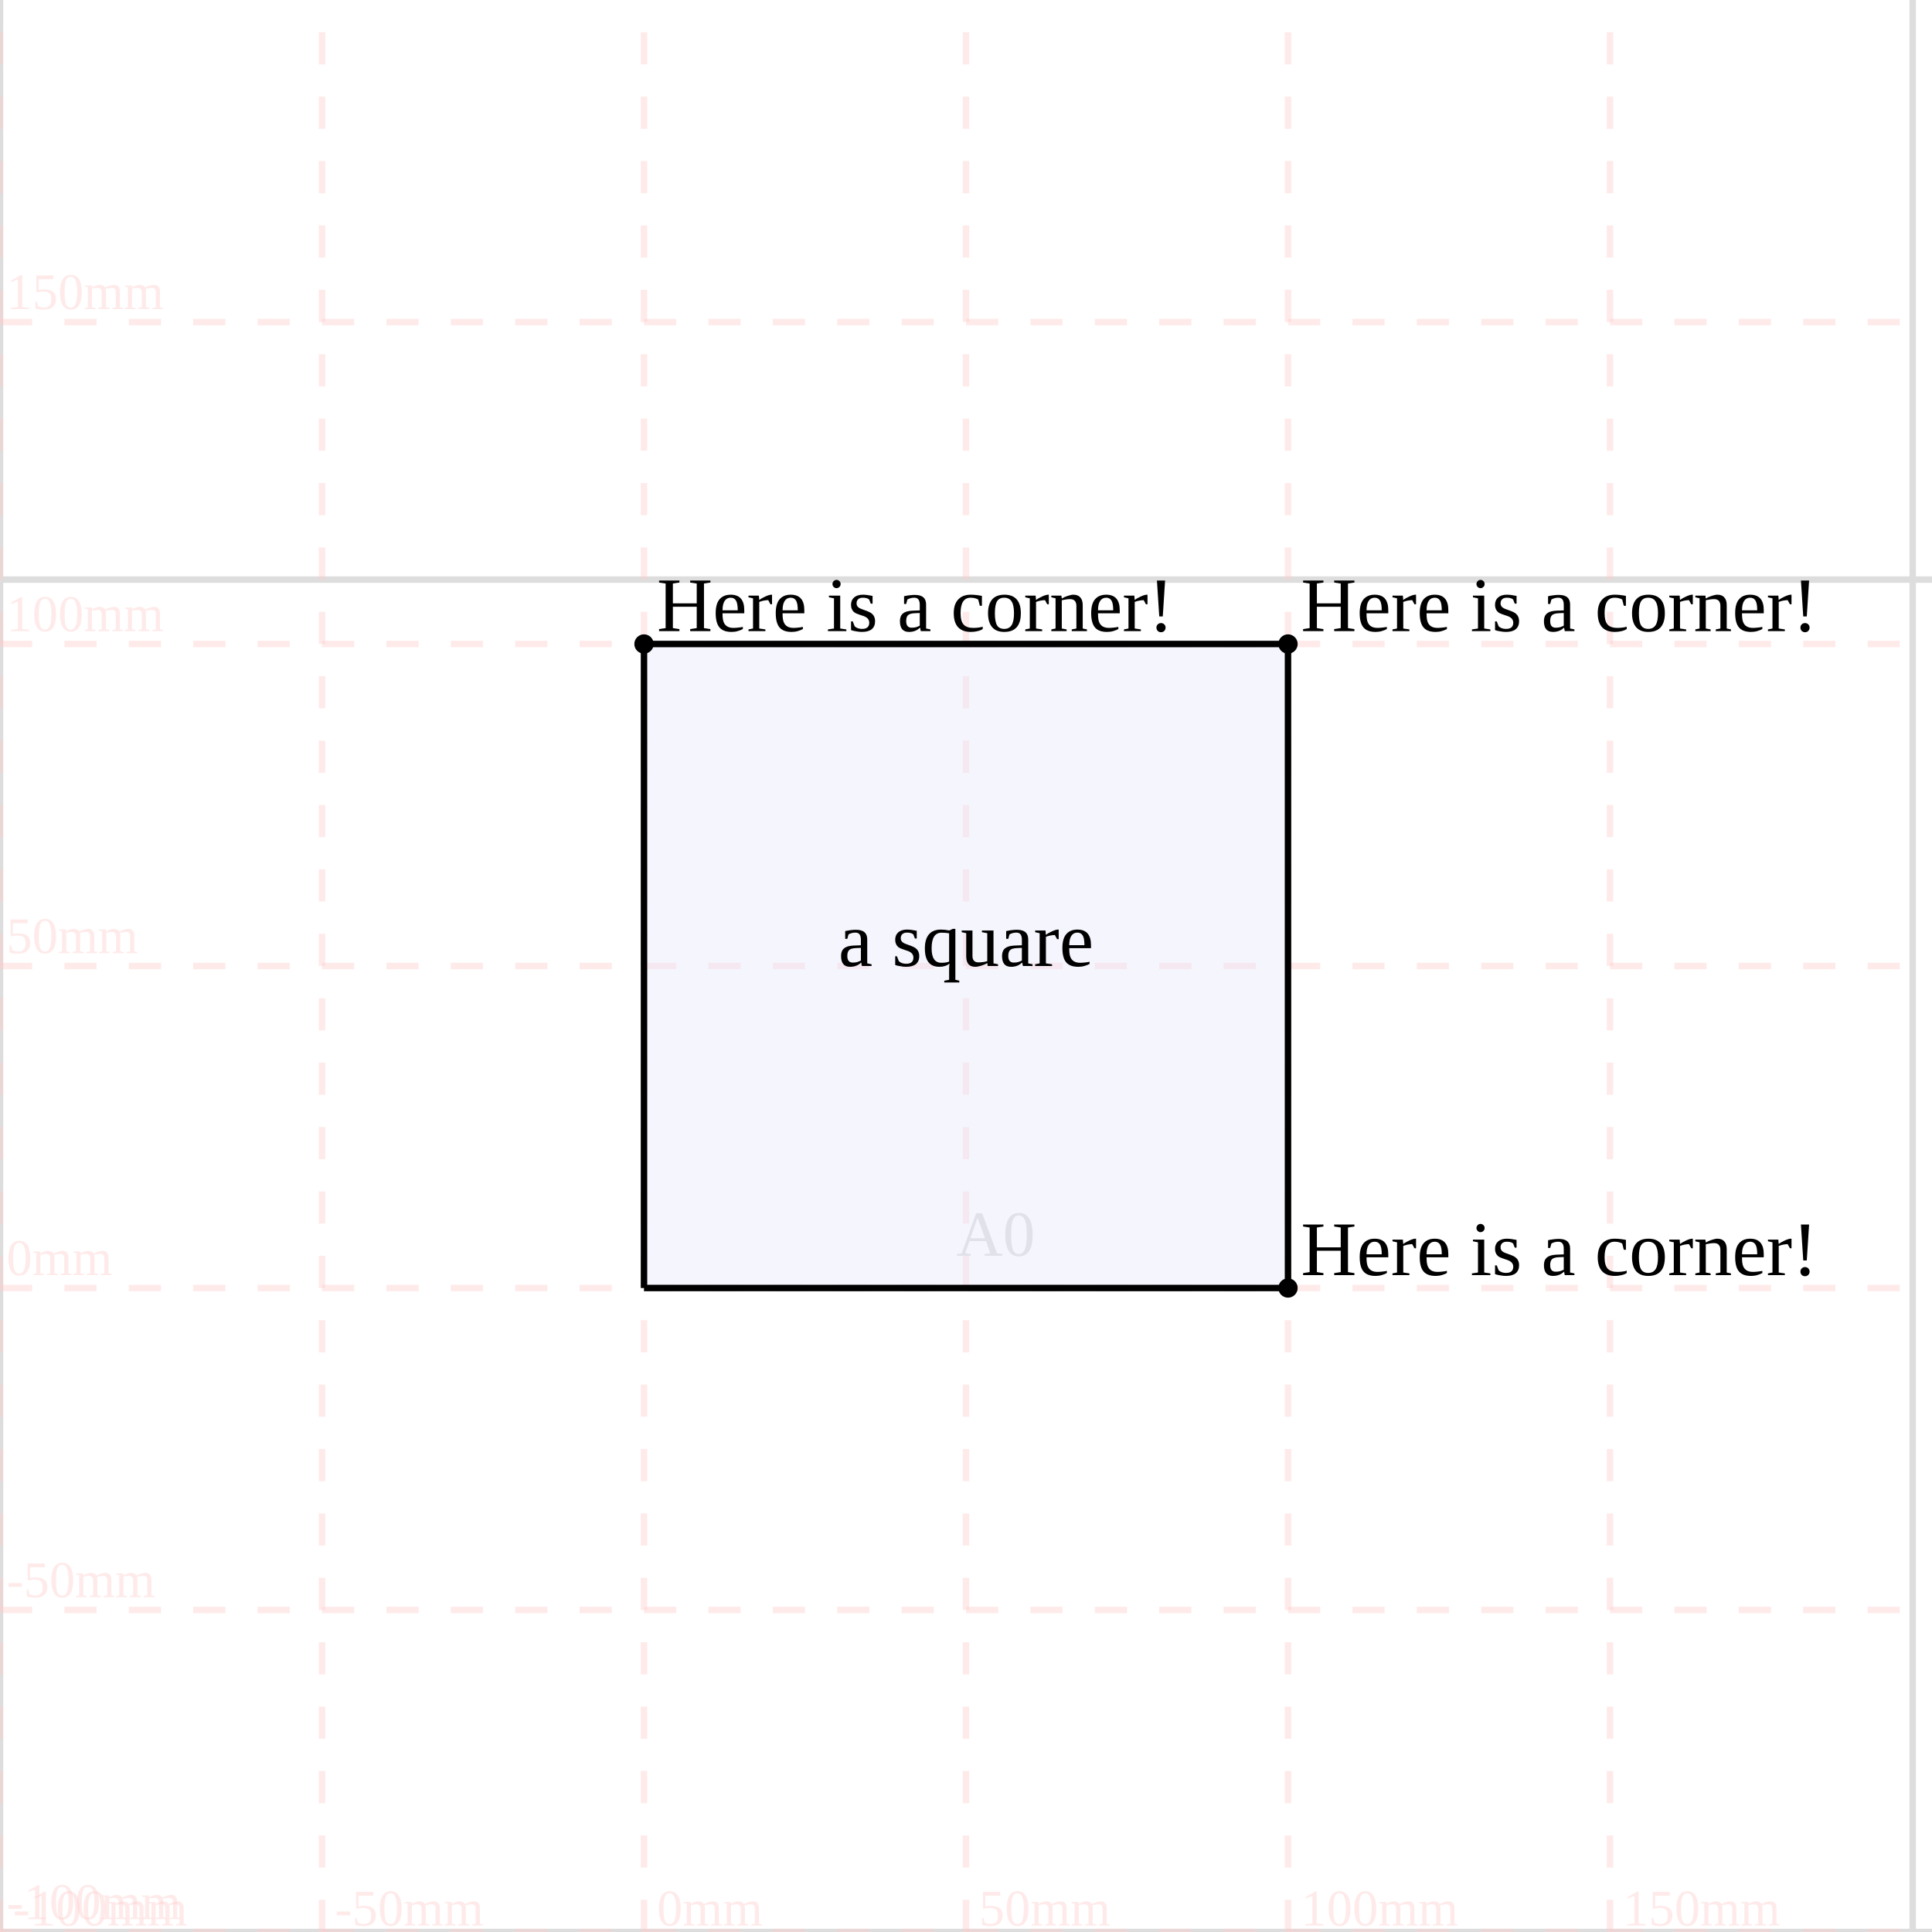
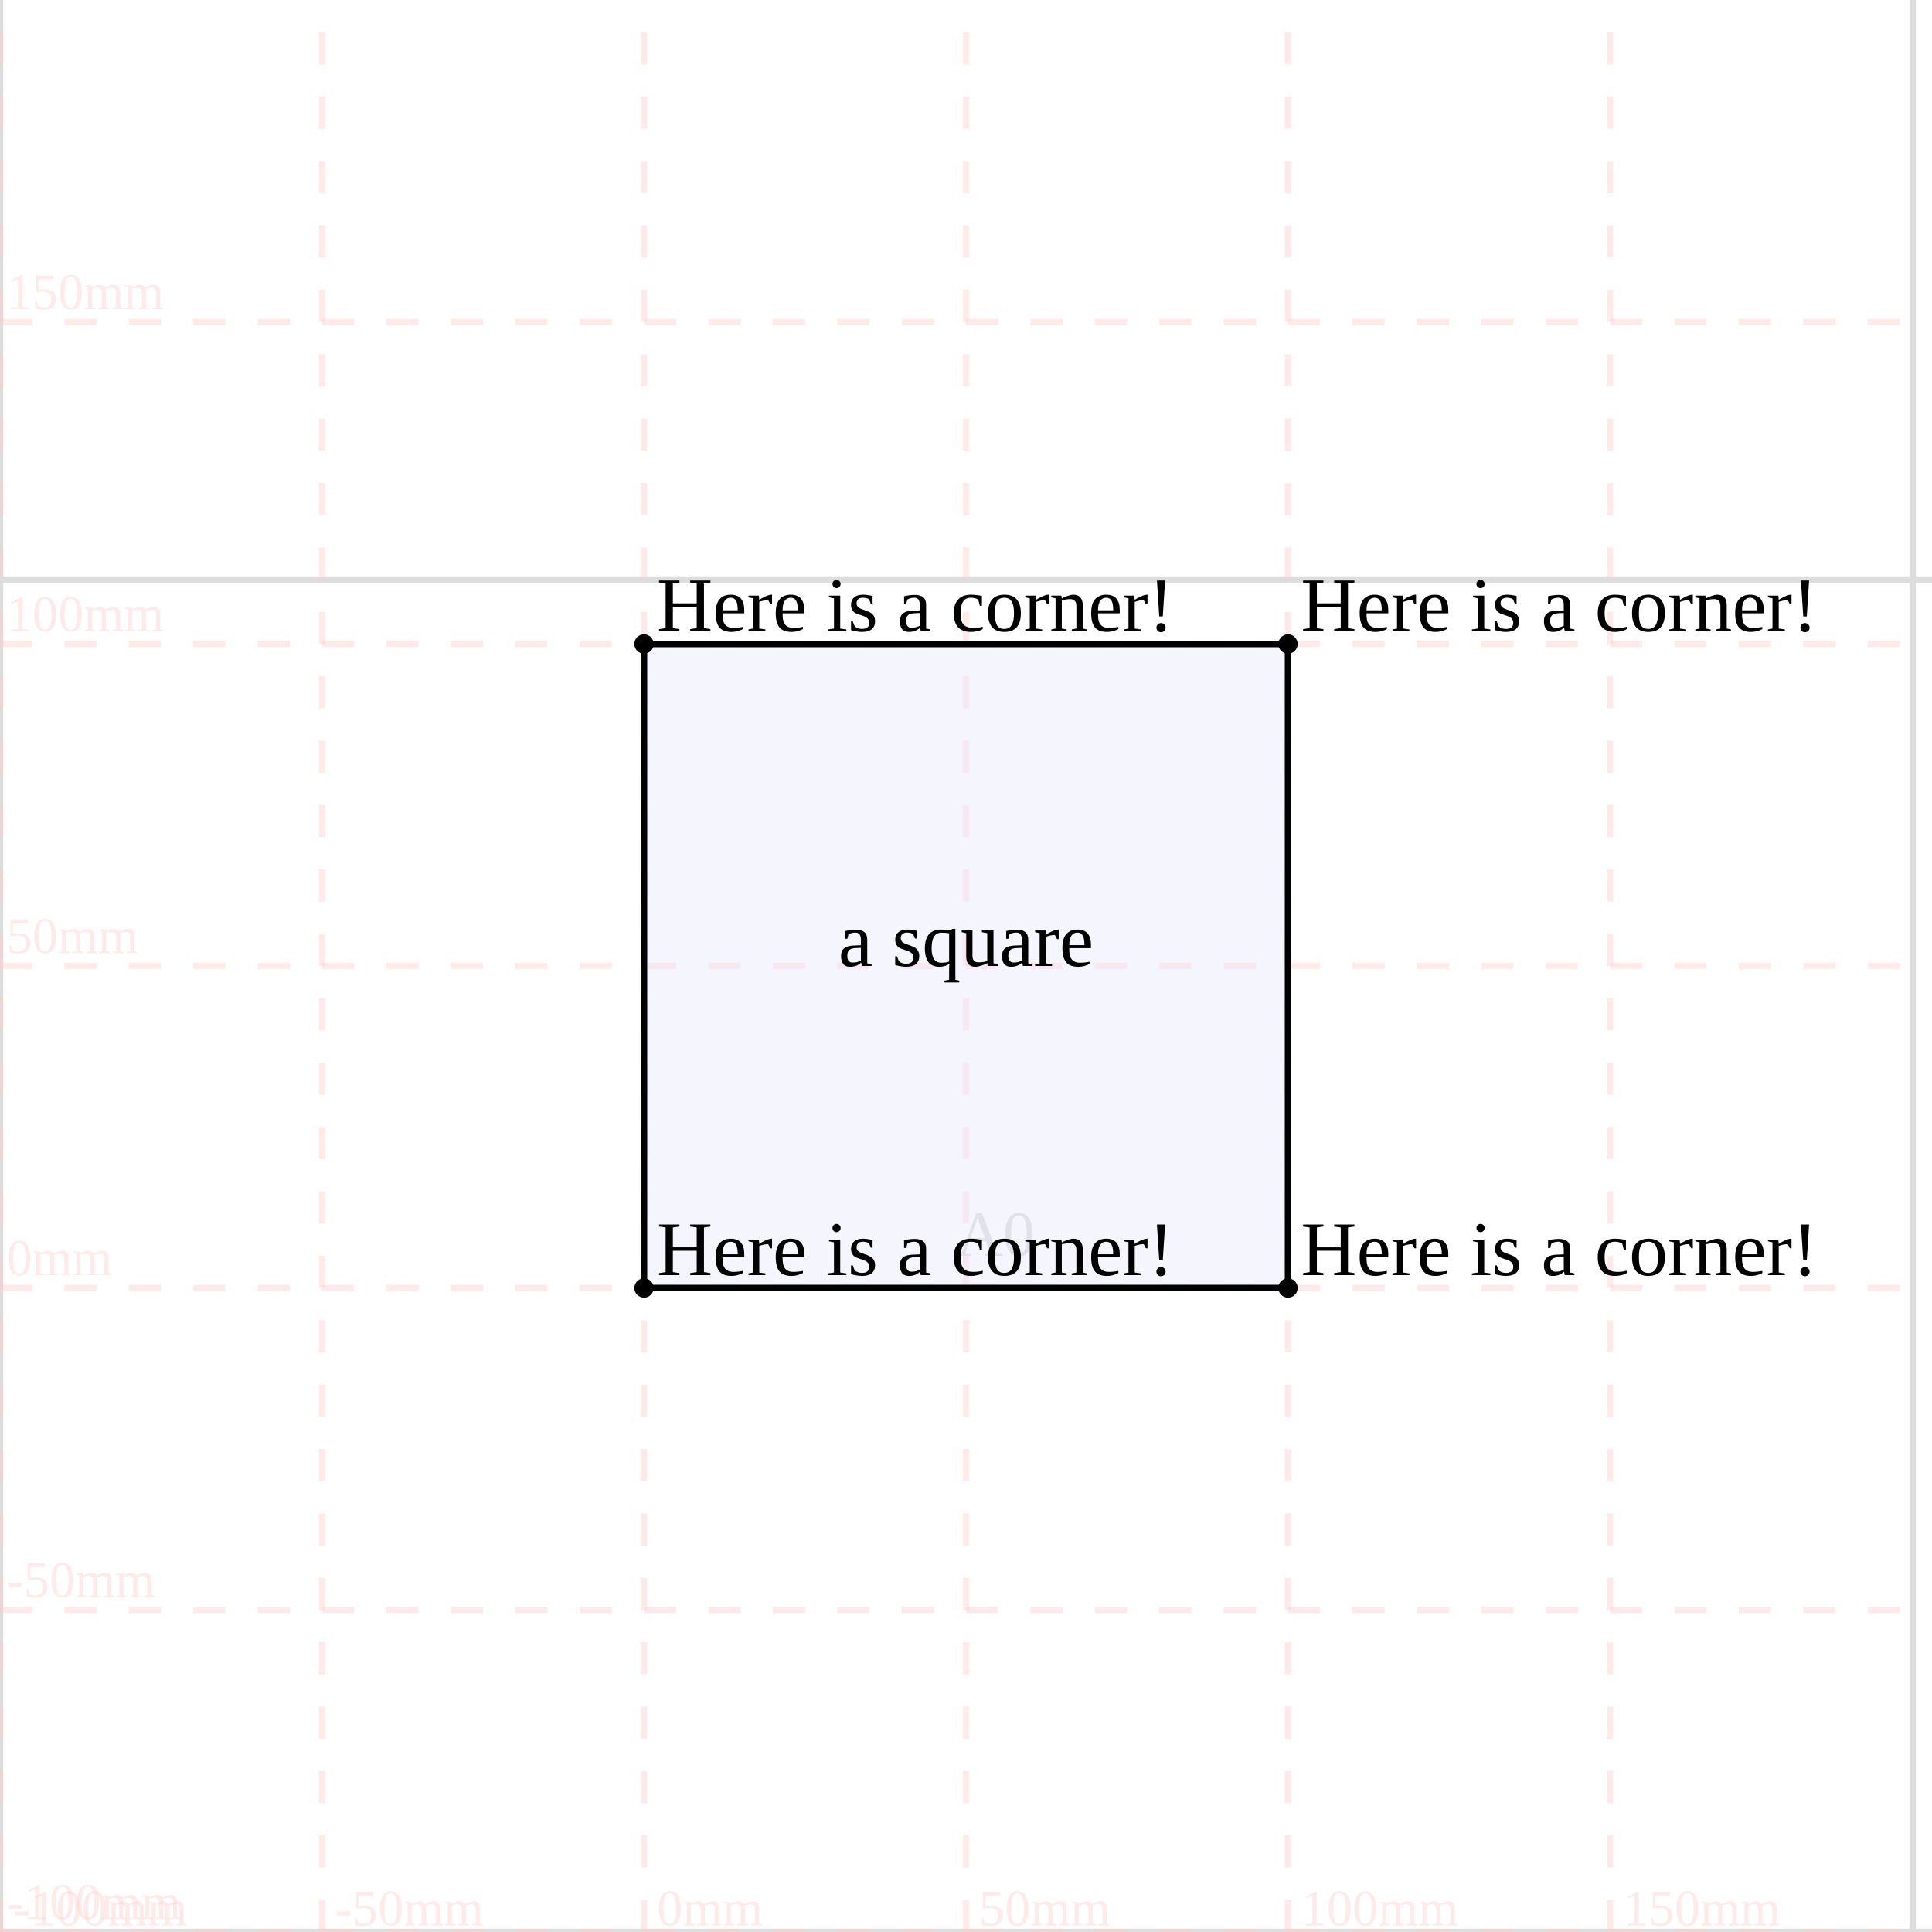
<svg xmlns="http://www.w3.org/2000/svg" width="300" height="300" viewBox="-100 -200 300 300" stroke="black" fill="none">
  <defs>
</defs>
  <path d="M-100,100 L200,100" stroke="#dddddd" />
  <path d="M-100,-110 L200,-110" stroke="#dddddd" />
  <path d="M-100,100 L-100,-200" stroke="#dddddd" />
  <path d="M197,100 L197,-200" stroke="#dddddd" />
  <text x="48.5" y="-5.0" font-size="10" stroke="none" fill="#dddddd" dy="0em">A0</text>
  <path d="M-100,100 L200,100" stroke="#ffcccc66" stroke-dasharray="5" />
  <text x="-99" y="98" font-size="8" stroke="none" fill="#ffcccc66" dy="0em">-100mm</text>
  <path d="M-100,50 L200,50" stroke="#ffcccc66" stroke-dasharray="5" />
  <text x="-99" y="48" font-size="8" stroke="none" fill="#ffcccc66" dy="0em">-50mm</text>
  <path d="M-100,0 L200,0" stroke="#ffcccc66" stroke-dasharray="5" />
  <text x="-99" y="-2" font-size="8" stroke="none" fill="#ffcccc66" dy="0em">0mm</text>
  <path d="M-100,-50 L200,-50" stroke="#ffcccc66" stroke-dasharray="5" />
  <text x="-99" y="-52" font-size="8" stroke="none" fill="#ffcccc66" dy="0em">50mm</text>
  <path d="M-100,-100 L200,-100" stroke="#ffcccc66" stroke-dasharray="5" />
  <text x="-99" y="-102" font-size="8" stroke="none" fill="#ffcccc66" dy="0em">100mm</text>
  <path d="M-100,-150 L200,-150" stroke="#ffcccc66" stroke-dasharray="5" />
  <text x="-99" y="-152" font-size="8" stroke="none" fill="#ffcccc66" dy="0em">150mm</text>
  <path d="M-100,100 L-100,-200" stroke="#ffcccc66" stroke-dasharray="5" />
  <text x="-98" y="99" font-size="8" stroke="none" fill="#ffcccc66" dy="0em">-100mm</text>
  <path d="M-50,100 L-50,-200" stroke="#ffcccc66" stroke-dasharray="5" />
  <text x="-48" y="99" font-size="8" stroke="none" fill="#ffcccc66" dy="0em">-50mm</text>
  <path d="M0,100 L0,-200" stroke="#ffcccc66" stroke-dasharray="5" />
  <text x="2" y="99" font-size="8" stroke="none" fill="#ffcccc66" dy="0em">0mm</text>
  <path d="M50,100 L50,-200" stroke="#ffcccc66" stroke-dasharray="5" />
  <text x="52" y="99" font-size="8" stroke="none" fill="#ffcccc66" dy="0em">50mm</text>
  <path d="M100,100 L100,-200" stroke="#ffcccc66" stroke-dasharray="5" />
  <text x="102" y="99" font-size="8" stroke="none" fill="#ffcccc66" dy="0em">100mm</text>
  <path d="M150,100 L150,-200" stroke="#ffcccc66" stroke-dasharray="5" />
  <text x="152" y="99" font-size="8" stroke="none" fill="#ffcccc66" dy="0em">150mm</text>
  <g>
    <path d="M0,0 L100,0 L100,-100 L0,-100 L0,0" fill="#E6E6FA66" stroke="black" />
    <text x="50.0" y="-50.0" font-size="12" stroke="none" fill="black" text-anchor="middle" dy="0em">a square</text>
  </g>
  <g>
+     <circle cx="0" cy="0" r="1" fill="black" />
+     <text x="2" y="-2" font-size="12" fill="#000000" stroke="none" dy="0em">Here is a corner!</text>
+   </g>
+   <g>
    <circle cx="100" cy="0" r="1" fill="black" />
    <text x="102" y="-2" font-size="12" fill="#000000" stroke="none" dy="0em">Here is a corner!</text>
  </g>
  <g>
    <circle cx="100" cy="-100" r="1" fill="black" />
    <text x="102" y="-102" font-size="12" fill="#000000" stroke="none" dy="0em">Here is a corner!</text>
  </g>
  <g>
    <circle cx="0" cy="-100" r="1" fill="black" />
    <text x="2" y="-102" font-size="12" fill="#000000" stroke="none" dy="0em">Here is a corner!</text>
  </g>
</svg>
